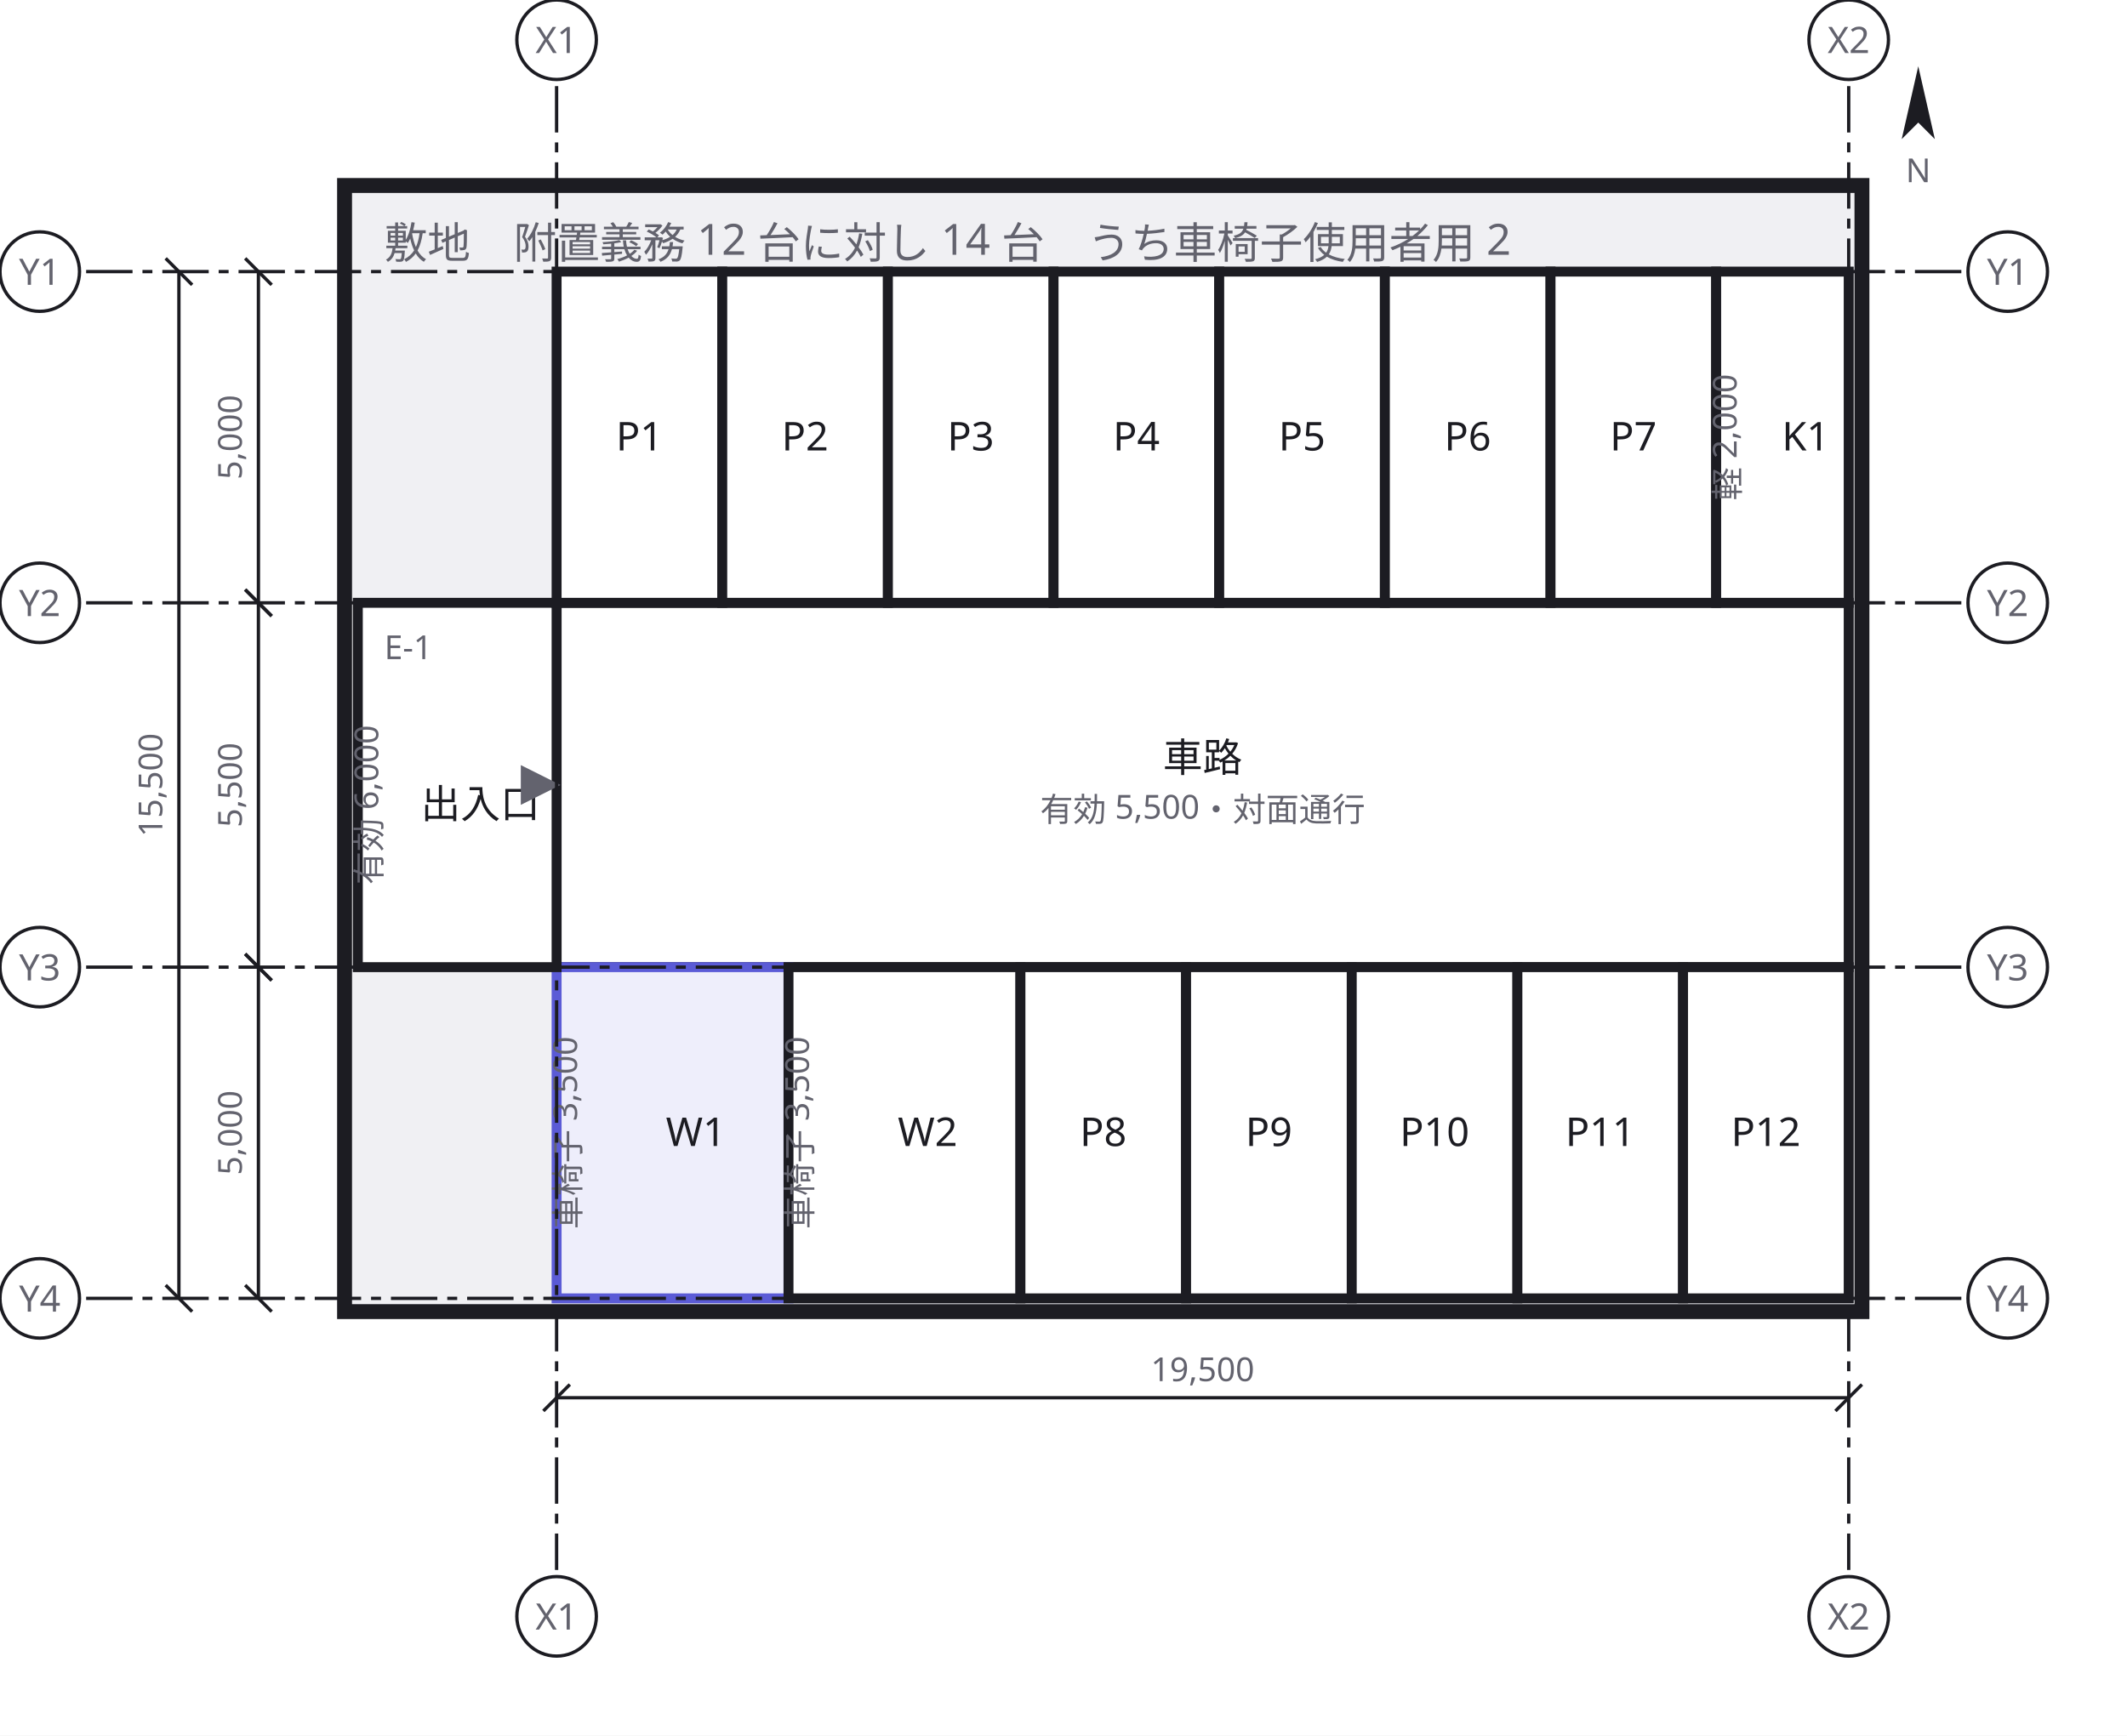
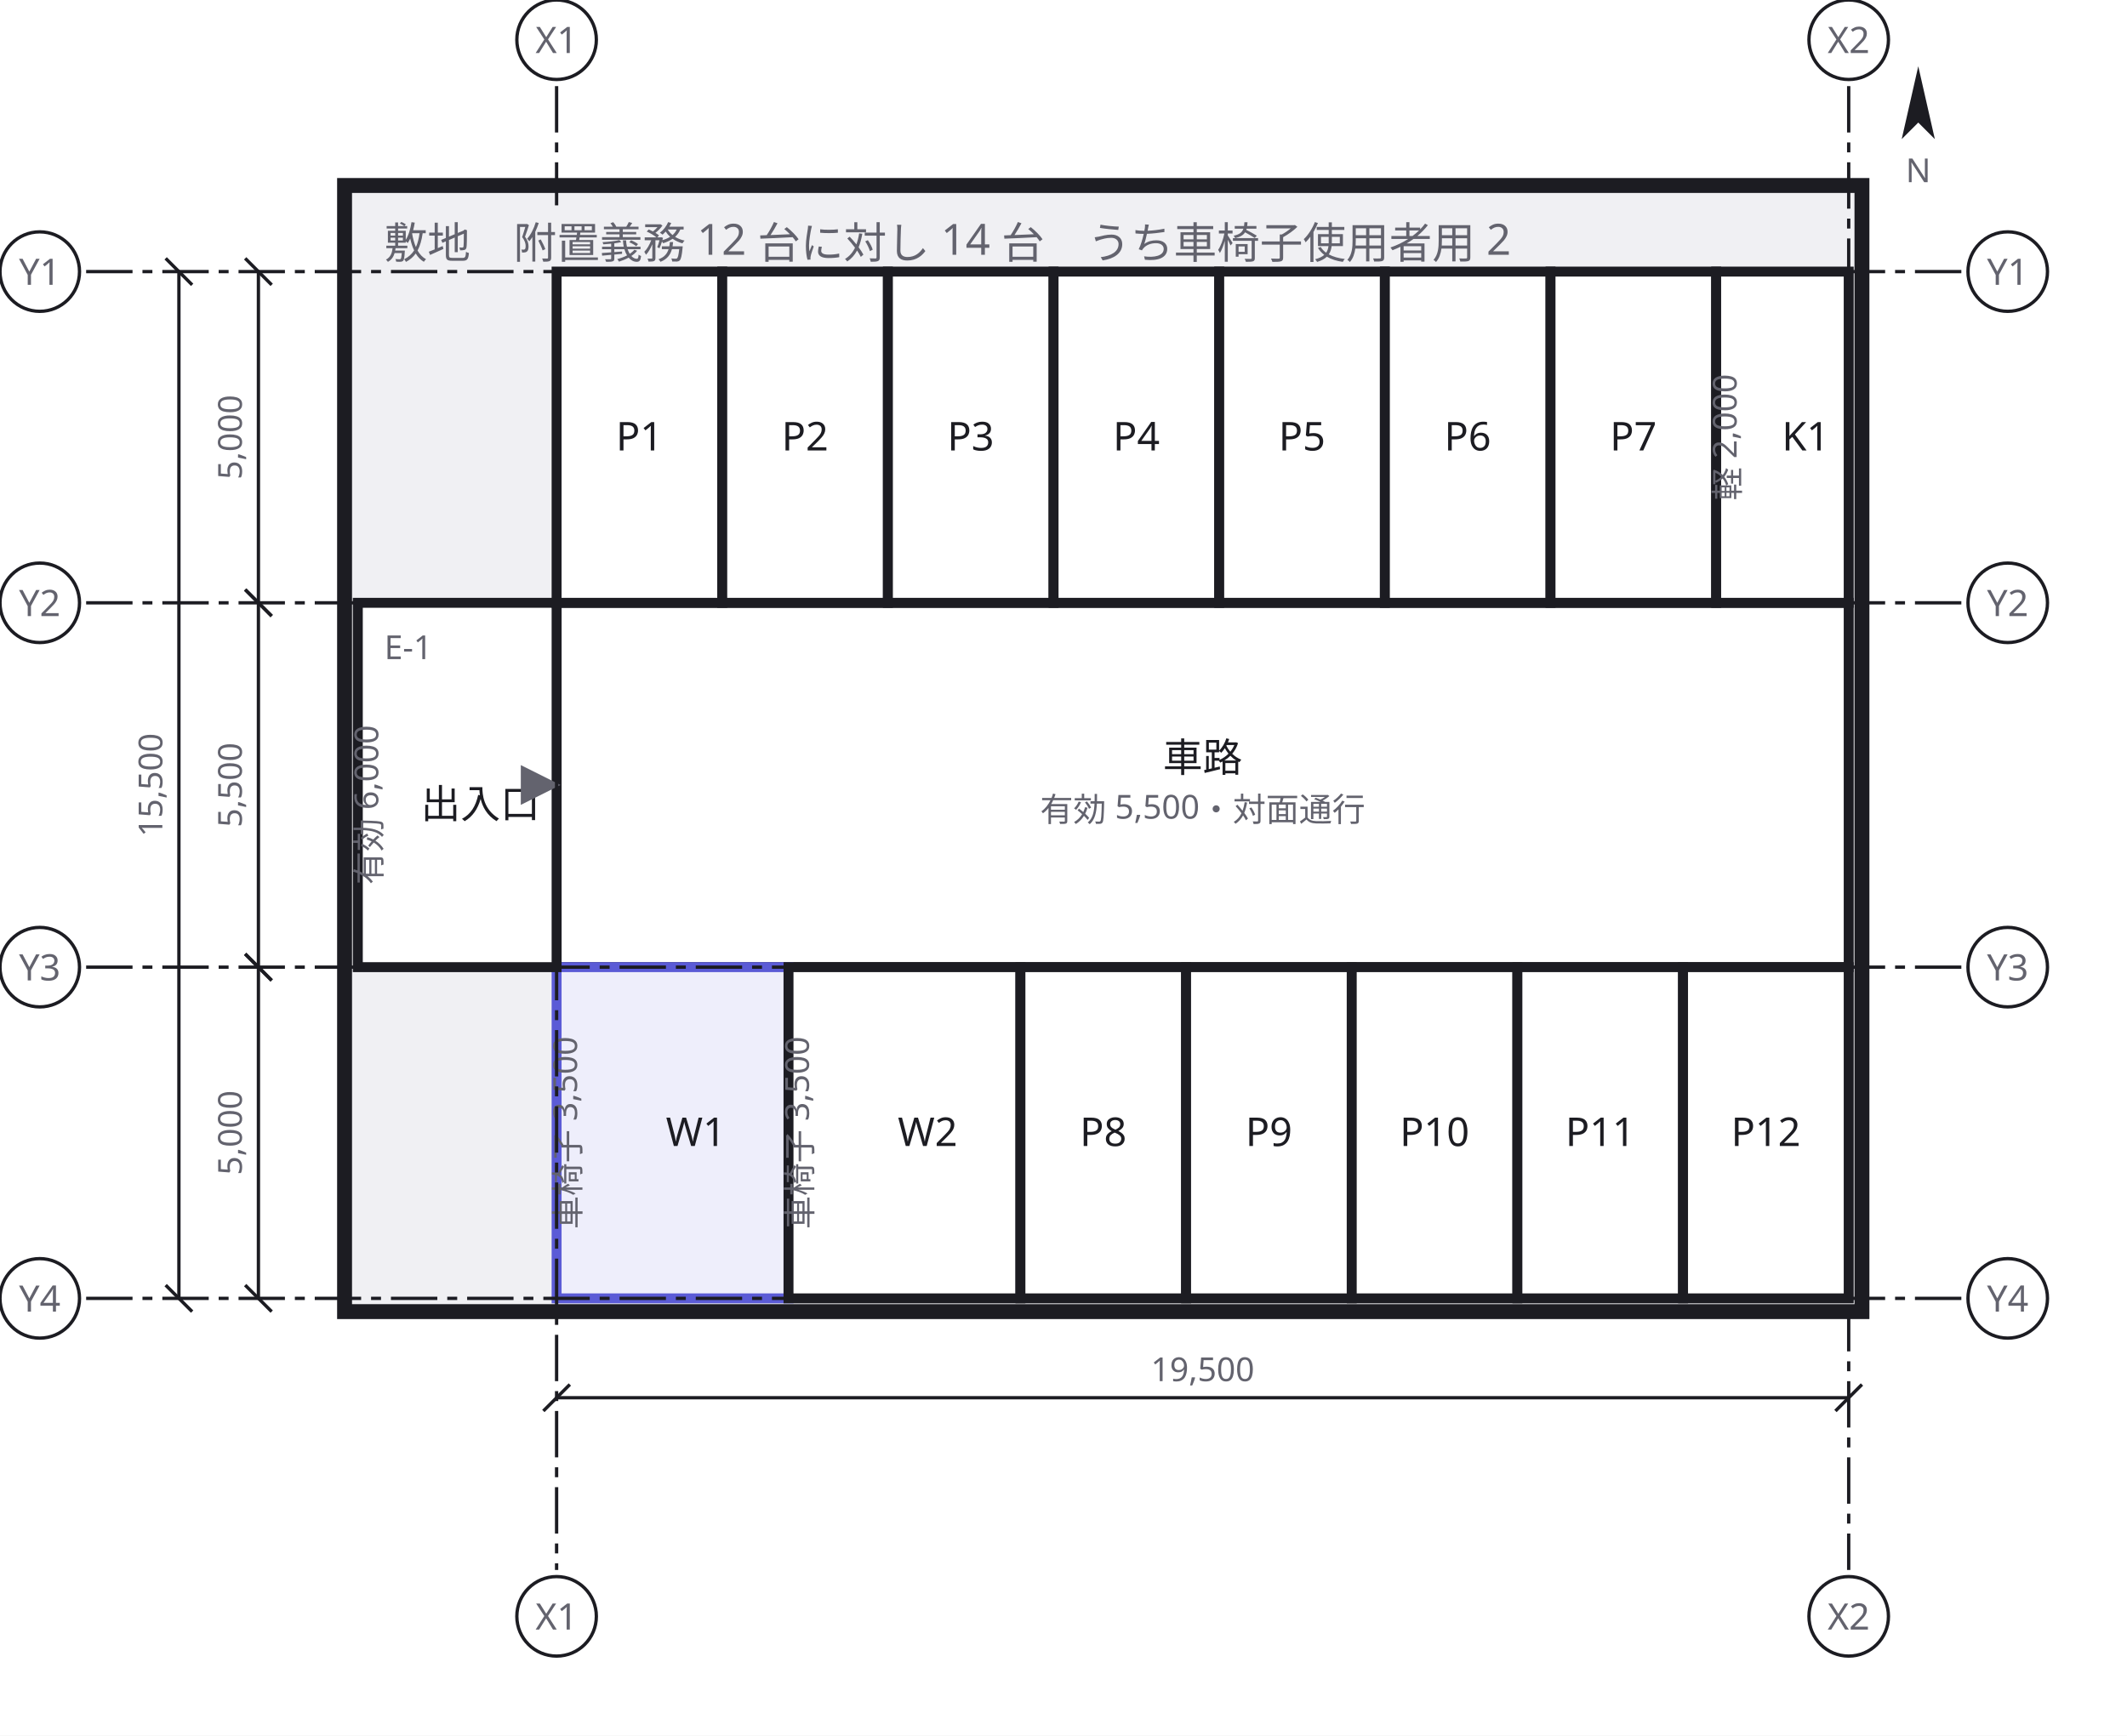
<svg xmlns="http://www.w3.org/2000/svg" width="642" height="524" viewBox="0 0 642 524">
  <defs>
    <marker id="arrow" viewBox="0 0 10 10" refX="9" refY="5" markerWidth="6" markerHeight="6" orient="auto">
      <path d="M 0 0 L 10 5 L 0 10 z" fill="#63636e" />
    </marker>
  </defs>
  <rect data-paper="1" x="0" y="0" width="642" height="524" fill="#ffffff" />
  <g data-group="lot">
    <rect x="104" y="56" width="458" height="340" fill="#f0f0f3" stroke="#1c1c22" stroke-width="4.5" />
    <text x="116" y="78" font-family="sans-serif" font-size="13" fill="#63636e">敷地　附置義務 12 台に対し 14 台　うち車椅子使用者用 2</text>
  </g>
  <g data-node="sharo" data-pinned="false" data-shape="rect">
    <rect x="168" y="182" width="390" height="110" fill="#ffffff" stroke="#1c1c22" stroke-width="3" />
    <text x="363" y="233" text-anchor="middle" font-family="sans-serif" font-size="12" fill="#1c1c22">車路</text>
    <text x="363" y="248" text-anchor="middle" font-family="sans-serif" font-size="10" fill="#63636e">有効 5,500・対面通行</text>
  </g>
  <g data-node="w1" data-pinned="false" data-appearance="primary" data-shape="rect">
    <rect x="168" y="292" width="70" height="100" fill="#eeeefb" stroke="#5b5bd6" stroke-width="3" />
    <text x="210" y="346" text-anchor="middle" font-family="sans-serif" font-size="12" fill="#1c1c22">W1</text>
    <text x="175" y="342" text-anchor="middle" font-family="sans-serif" font-size="10" fill="#63636e" transform="rotate(-90 175 342)">車椅子 3,500</text>
  </g>
  <g data-node="w2" data-pinned="false" data-shape="rect">
    <rect x="238" y="292" width="70" height="100" fill="#ffffff" stroke="#1c1c22" stroke-width="3" />
    <text x="280" y="346" text-anchor="middle" font-family="sans-serif" font-size="12" fill="#1c1c22">W2</text>
    <text x="245" y="342" text-anchor="middle" font-family="sans-serif" font-size="10" fill="#63636e" transform="rotate(-90 245 342)">車椅子 3,500</text>
  </g>
  <g data-node="iriguchi" data-pinned="false" data-shape="rect">
    <rect x="108" y="182" width="60" height="110" fill="#ffffff" stroke="#1c1c22" stroke-width="3" />
    <text x="116" y="199" font-family="sans-serif" font-size="10" fill="#63636e">E-1</text>
    <text x="145" y="247" text-anchor="middle" font-family="sans-serif" font-size="12" fill="#1c1c22">出入口</text>
    <text x="115" y="243" text-anchor="middle" font-family="sans-serif" font-size="10" fill="#63636e" transform="rotate(-90 115 243)">有効 6,000</text>
  </g>
  <g data-node="p1" data-pinned="false" data-shape="rect">
    <rect x="168" y="82" width="50" height="100" fill="#ffffff" stroke="#1c1c22" stroke-width="3" />
    <text x="193" y="136" text-anchor="middle" font-family="sans-serif" font-size="12" fill="#1c1c22">P1</text>
  </g>
  <g data-node="p2" data-pinned="false" data-shape="rect">
    <rect x="218" y="82" width="50" height="100" fill="#ffffff" stroke="#1c1c22" stroke-width="3" />
    <text x="243" y="136" text-anchor="middle" font-family="sans-serif" font-size="12" fill="#1c1c22">P2</text>
  </g>
  <g data-node="p3" data-pinned="false" data-shape="rect">
    <rect x="268" y="82" width="50" height="100" fill="#ffffff" stroke="#1c1c22" stroke-width="3" />
    <text x="293" y="136" text-anchor="middle" font-family="sans-serif" font-size="12" fill="#1c1c22">P3</text>
  </g>
  <g data-node="p4" data-pinned="false" data-shape="rect">
    <rect x="318" y="82" width="50" height="100" fill="#ffffff" stroke="#1c1c22" stroke-width="3" />
    <text x="343" y="136" text-anchor="middle" font-family="sans-serif" font-size="12" fill="#1c1c22">P4</text>
  </g>
  <g data-node="p5" data-pinned="false" data-shape="rect">
    <rect x="368" y="82" width="50" height="100" fill="#ffffff" stroke="#1c1c22" stroke-width="3" />
    <text x="393" y="136" text-anchor="middle" font-family="sans-serif" font-size="12" fill="#1c1c22">P5</text>
  </g>
  <g data-node="p6" data-pinned="false" data-shape="rect">
    <rect x="418" y="82" width="50" height="100" fill="#ffffff" stroke="#1c1c22" stroke-width="3" />
    <text x="443" y="136" text-anchor="middle" font-family="sans-serif" font-size="12" fill="#1c1c22">P6</text>
  </g>
  <g data-node="p7" data-pinned="false" data-shape="rect">
    <rect x="468" y="82" width="50" height="100" fill="#ffffff" stroke="#1c1c22" stroke-width="3" />
    <text x="493" y="136" text-anchor="middle" font-family="sans-serif" font-size="12" fill="#1c1c22">P7</text>
  </g>
  <g data-node="p8" data-pinned="false" data-shape="rect">
    <rect x="308" y="292" width="50" height="100" fill="#ffffff" stroke="#1c1c22" stroke-width="3" />
    <text x="333" y="346" text-anchor="middle" font-family="sans-serif" font-size="12" fill="#1c1c22">P8</text>
  </g>
  <g data-node="p9" data-pinned="false" data-shape="rect">
    <rect x="358" y="292" width="50" height="100" fill="#ffffff" stroke="#1c1c22" stroke-width="3" />
    <text x="383" y="346" text-anchor="middle" font-family="sans-serif" font-size="12" fill="#1c1c22">P9</text>
  </g>
  <g data-node="p10" data-pinned="false" data-shape="rect">
    <rect x="408" y="292" width="50" height="100" fill="#ffffff" stroke="#1c1c22" stroke-width="3" />
    <text x="433" y="346" text-anchor="middle" font-family="sans-serif" font-size="12" fill="#1c1c22">P10</text>
  </g>
  <g data-node="p11" data-pinned="false" data-shape="rect">
    <rect x="458" y="292" width="50" height="100" fill="#ffffff" stroke="#1c1c22" stroke-width="3" />
    <text x="483" y="346" text-anchor="middle" font-family="sans-serif" font-size="12" fill="#1c1c22">P11</text>
  </g>
  <g data-node="p12" data-pinned="false" data-shape="rect">
    <rect x="508" y="292" width="50" height="100" fill="#ffffff" stroke="#1c1c22" stroke-width="3" />
    <text x="533" y="346" text-anchor="middle" font-family="sans-serif" font-size="12" fill="#1c1c22">P12</text>
  </g>
  <g data-node="k1" data-pinned="false" data-shape="rect">
    <rect x="518" y="82" width="40" height="100" fill="#ffffff" stroke="#1c1c22" stroke-width="3" />
    <text x="545" y="136" text-anchor="middle" font-family="sans-serif" font-size="12" fill="#1c1c22">K1</text>
    <text x="525" y="132" text-anchor="middle" font-family="sans-serif" font-size="10" fill="#63636e" transform="rotate(-90 525 132)">軽 2,000</text>
  </g>
  <g data-edge="iriguchi&gt;sharo" data-pinned="false">
    <path d="M 168 237 L 168 237" fill="none" stroke="#63636e" stroke-width="2" marker-end="url(#arrow)" />
  </g>
  <g data-grid="true">
-     <line x1="168" y1="26" x2="168" y2="474" stroke="#1c1c22" stroke-width="1" stroke-dasharray="14 3 3 3" />
+     <line x1="168" y1="26" x2="168" y2="62" stroke="#1c1c22" stroke-width="1" stroke-dasharray="14 3 3 3" />
+     <line x1="168" y1="81" x2="168" y2="474" stroke="#1c1c22" stroke-width="1" stroke-dasharray="14 3 3 3" />
    <circle cx="168" cy="12" r="12" fill="#ffffff" stroke="#1c1c22" />
    <text x="168" y="16" text-anchor="middle" font-family="sans-serif" font-size="11" fill="#63636e">X1</text>
    <circle cx="168" cy="488" r="12" fill="#ffffff" stroke="#1c1c22" />
    <text x="168" y="492" text-anchor="middle" font-family="sans-serif" font-size="11" fill="#63636e">X1</text>
    <line x1="558" y1="26" x2="558" y2="474" stroke="#1c1c22" stroke-width="1" stroke-dasharray="14 3 3 3" />
    <circle cx="558" cy="12" r="12" fill="#ffffff" stroke="#1c1c22" />
    <text x="558" y="16" text-anchor="middle" font-family="sans-serif" font-size="11" fill="#63636e">X2</text>
    <circle cx="558" cy="488" r="12" fill="#ffffff" stroke="#1c1c22" />
    <text x="558" y="492" text-anchor="middle" font-family="sans-serif" font-size="11" fill="#63636e">X2</text>
    <line x1="26" y1="82" x2="592" y2="82" stroke="#1c1c22" stroke-width="1" stroke-dasharray="14 3 3 3" />
    <circle cx="12" cy="82" r="12" fill="#ffffff" stroke="#1c1c22" />
    <text x="12" y="86" text-anchor="middle" font-family="sans-serif" font-size="11" fill="#63636e">Y1</text>
    <circle cx="606" cy="82" r="12" fill="#ffffff" stroke="#1c1c22" />
    <text x="606" y="86" text-anchor="middle" font-family="sans-serif" font-size="11" fill="#63636e">Y1</text>
    <line x1="26" y1="182" x2="592" y2="182" stroke="#1c1c22" stroke-width="1" stroke-dasharray="14 3 3 3" />
    <circle cx="12" cy="182" r="12" fill="#ffffff" stroke="#1c1c22" />
    <text x="12" y="186" text-anchor="middle" font-family="sans-serif" font-size="11" fill="#63636e">Y2</text>
    <circle cx="606" cy="182" r="12" fill="#ffffff" stroke="#1c1c22" />
    <text x="606" y="186" text-anchor="middle" font-family="sans-serif" font-size="11" fill="#63636e">Y2</text>
    <line x1="26" y1="292" x2="592" y2="292" stroke="#1c1c22" stroke-width="1" stroke-dasharray="14 3 3 3" />
    <circle cx="12" cy="292" r="12" fill="#ffffff" stroke="#1c1c22" />
    <text x="12" y="296" text-anchor="middle" font-family="sans-serif" font-size="11" fill="#63636e">Y3</text>
    <circle cx="606" cy="292" r="12" fill="#ffffff" stroke="#1c1c22" />
    <text x="606" y="296" text-anchor="middle" font-family="sans-serif" font-size="11" fill="#63636e">Y3</text>
    <line x1="26" y1="392" x2="592" y2="392" stroke="#1c1c22" stroke-width="1" stroke-dasharray="14 3 3 3" />
    <circle cx="12" cy="392" r="12" fill="#ffffff" stroke="#1c1c22" />
    <text x="12" y="396" text-anchor="middle" font-family="sans-serif" font-size="11" fill="#63636e">Y4</text>
    <circle cx="606" cy="392" r="12" fill="#ffffff" stroke="#1c1c22" />
    <text x="606" y="396" text-anchor="middle" font-family="sans-serif" font-size="11" fill="#63636e">Y4</text>
  </g>
  <g data-dimensions="true">
    <line x1="168" y1="422" x2="558" y2="422" stroke="#1c1c22" stroke-width="1" />
    <line x1="164" y1="426" x2="172" y2="418" stroke="#1c1c22" stroke-width="1" />
    <line x1="554" y1="426" x2="562" y2="418" stroke="#1c1c22" stroke-width="1" />
    <rect x="342" y="407" width="42" height="13" fill="#ffffff" />
    <text x="363" y="417" text-anchor="middle" font-family="sans-serif" font-size="10" fill="#63636e">19,500</text>
    <line x1="78" y1="82" x2="78" y2="182" stroke="#1c1c22" stroke-width="1" />
    <line x1="74" y1="78" x2="82" y2="86" stroke="#1c1c22" stroke-width="1" />
    <line x1="74" y1="178" x2="82" y2="186" stroke="#1c1c22" stroke-width="1" />
    <rect x="62" y="114" width="13" height="36" fill="#ffffff" />
    <text x="73" y="132" text-anchor="middle" font-family="sans-serif" font-size="10" fill="#63636e" transform="rotate(-90 73 132)">5,000</text>
    <line x1="78" y1="182" x2="78" y2="292" stroke="#1c1c22" stroke-width="1" />
    <line x1="74" y1="178" x2="82" y2="186" stroke="#1c1c22" stroke-width="1" />
    <line x1="74" y1="288" x2="82" y2="296" stroke="#1c1c22" stroke-width="1" />
    <rect x="62" y="219" width="13" height="36" fill="#ffffff" />
    <text x="73" y="237" text-anchor="middle" font-family="sans-serif" font-size="10" fill="#63636e" transform="rotate(-90 73 237)">5,500</text>
    <line x1="78" y1="292" x2="78" y2="392" stroke="#1c1c22" stroke-width="1" />
    <line x1="74" y1="288" x2="82" y2="296" stroke="#1c1c22" stroke-width="1" />
    <line x1="74" y1="388" x2="82" y2="396" stroke="#1c1c22" stroke-width="1" />
    <rect x="62" y="324" width="13" height="36" fill="#ffffff" />
    <text x="73" y="342" text-anchor="middle" font-family="sans-serif" font-size="10" fill="#63636e" transform="rotate(-90 73 342)">5,000</text>
    <line x1="54" y1="82" x2="54" y2="392" stroke="#1c1c22" stroke-width="1" />
    <line x1="50" y1="78" x2="58" y2="86" stroke="#1c1c22" stroke-width="1" />
    <line x1="50" y1="388" x2="58" y2="396" stroke="#1c1c22" stroke-width="1" />
    <rect x="38" y="216" width="13" height="42" fill="#ffffff" />
    <text x="49" y="237" text-anchor="middle" font-family="sans-serif" font-size="10" fill="#63636e" transform="rotate(-90 49 237)">15,500</text>
    <g transform="rotate(0 579 33)">
      <path d="M 579 20 L 584 42 L 579 37 L 574 42 Z" fill="#1c1c22" />
    </g>
    <text x="579" y="55" text-anchor="middle" font-family="sans-serif" font-size="10" fill="#63636e">N</text>
  </g>
</svg>
